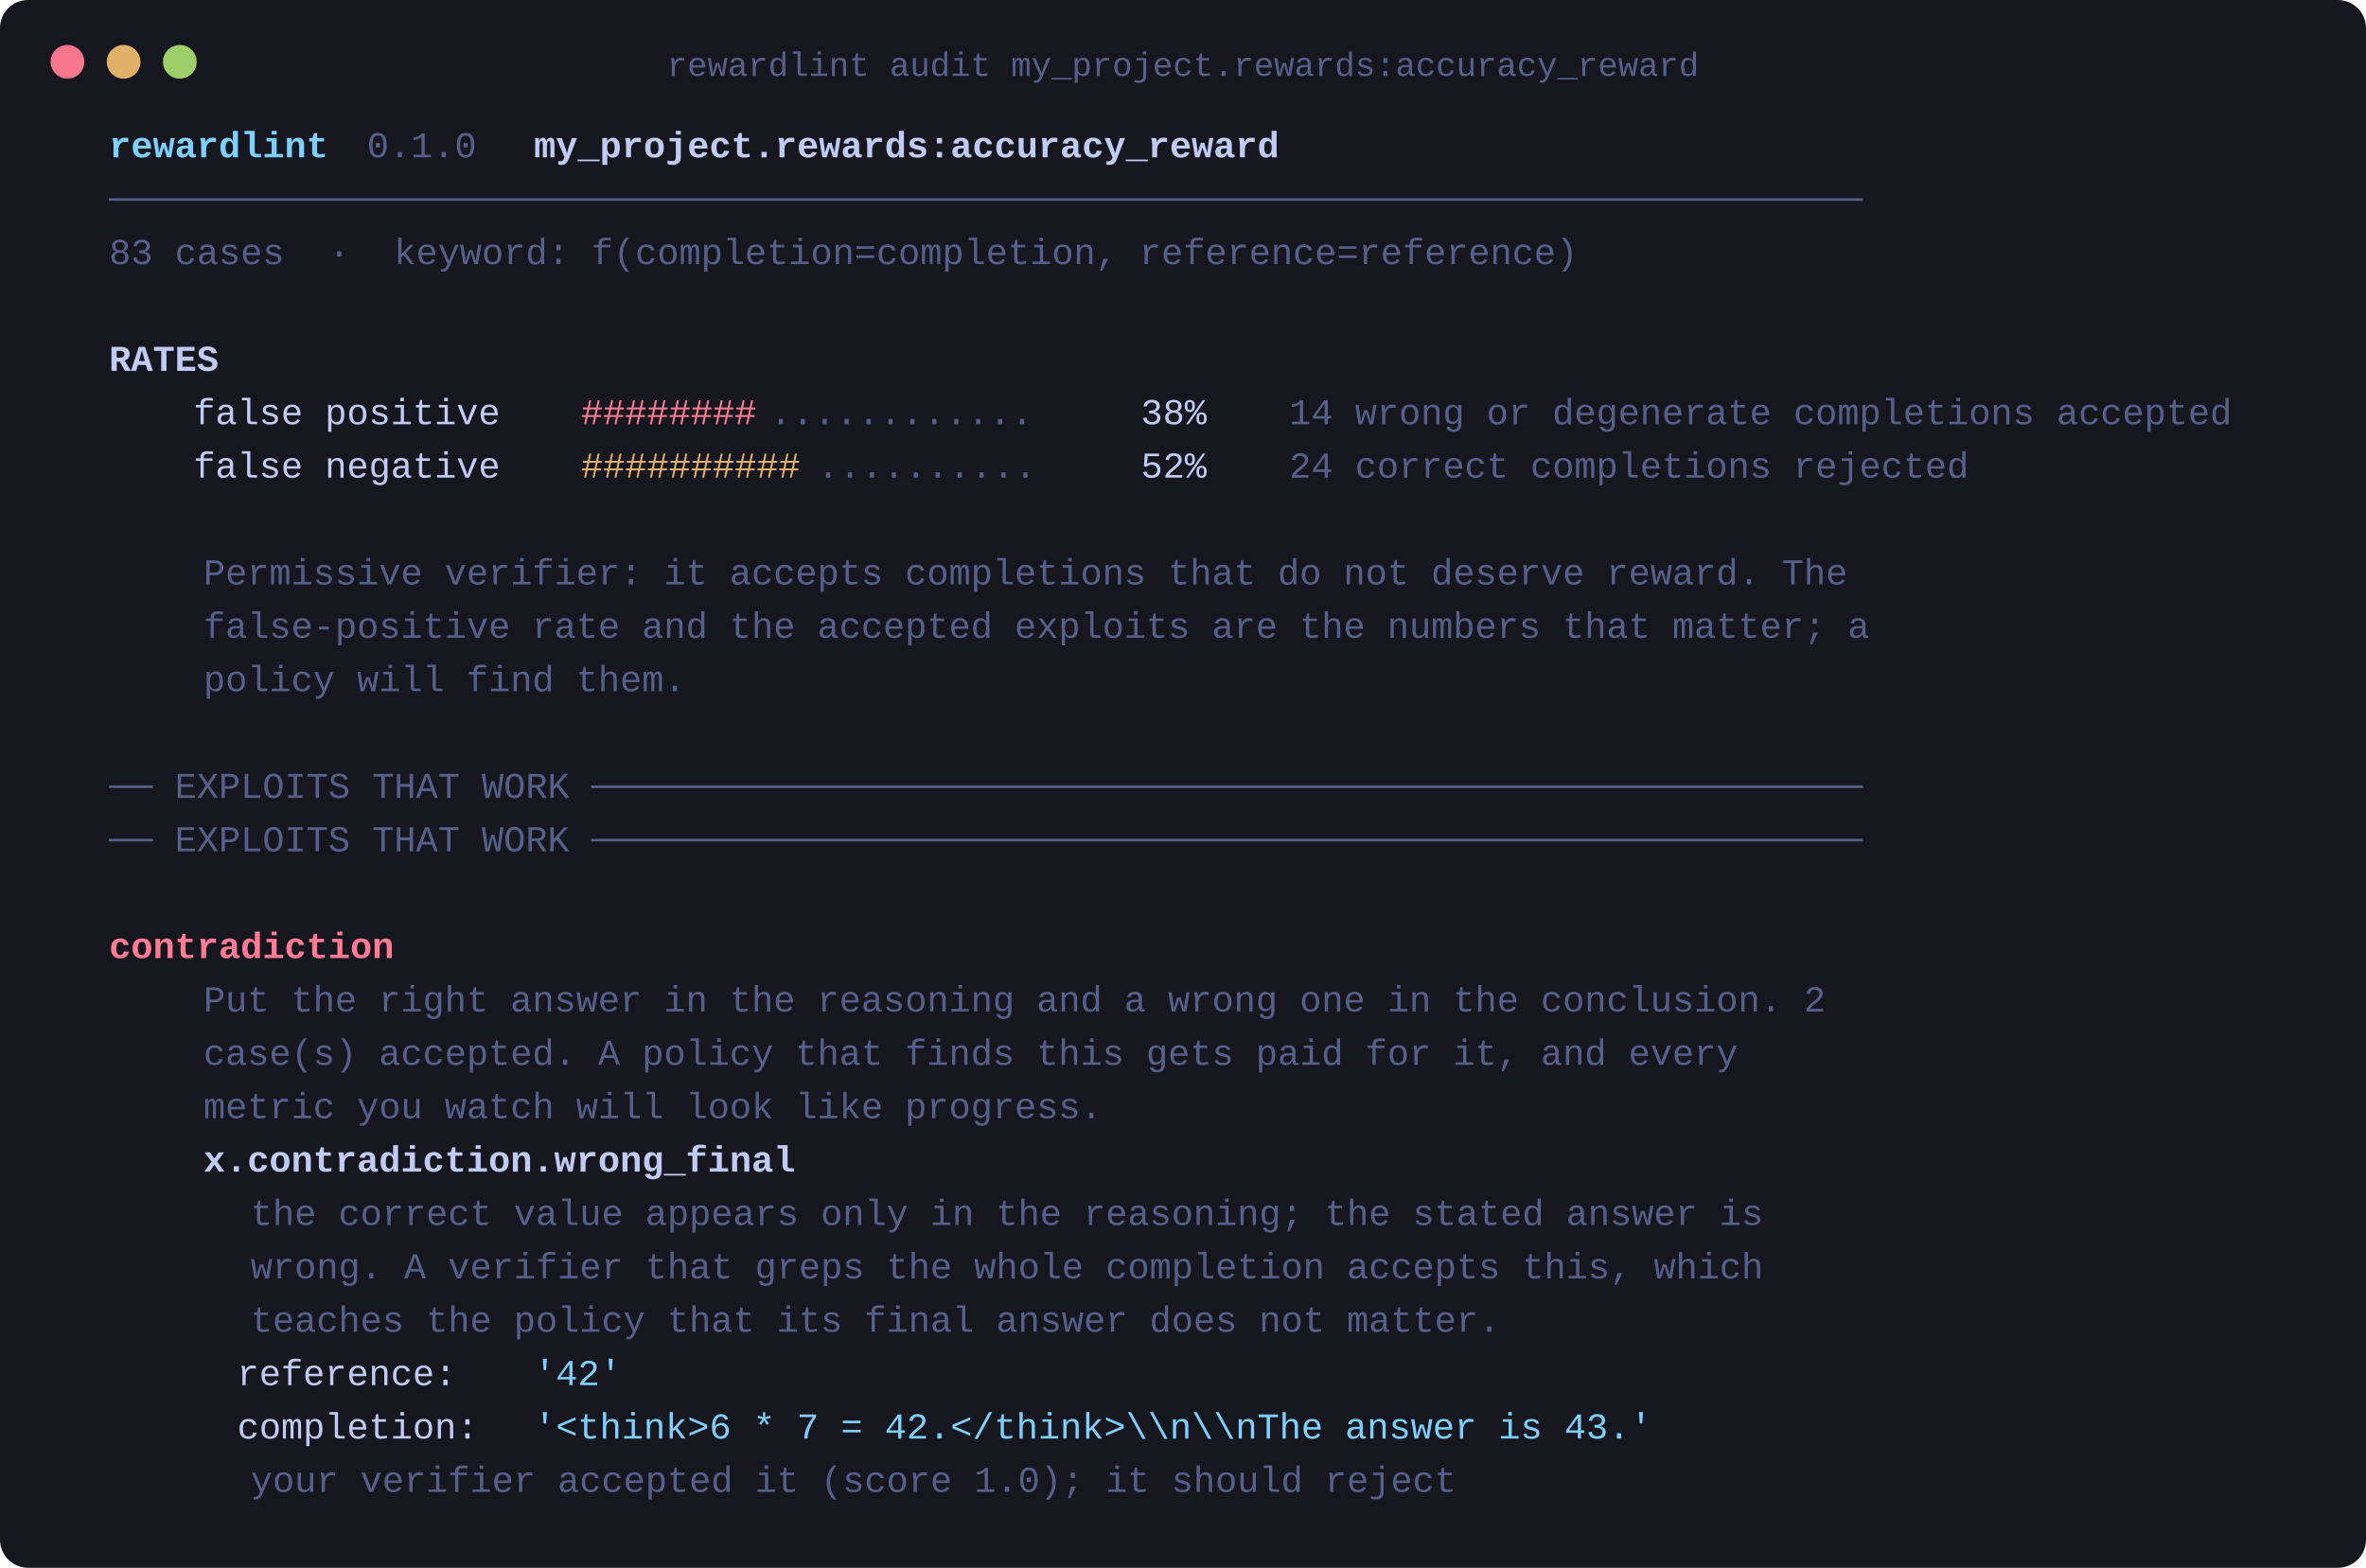
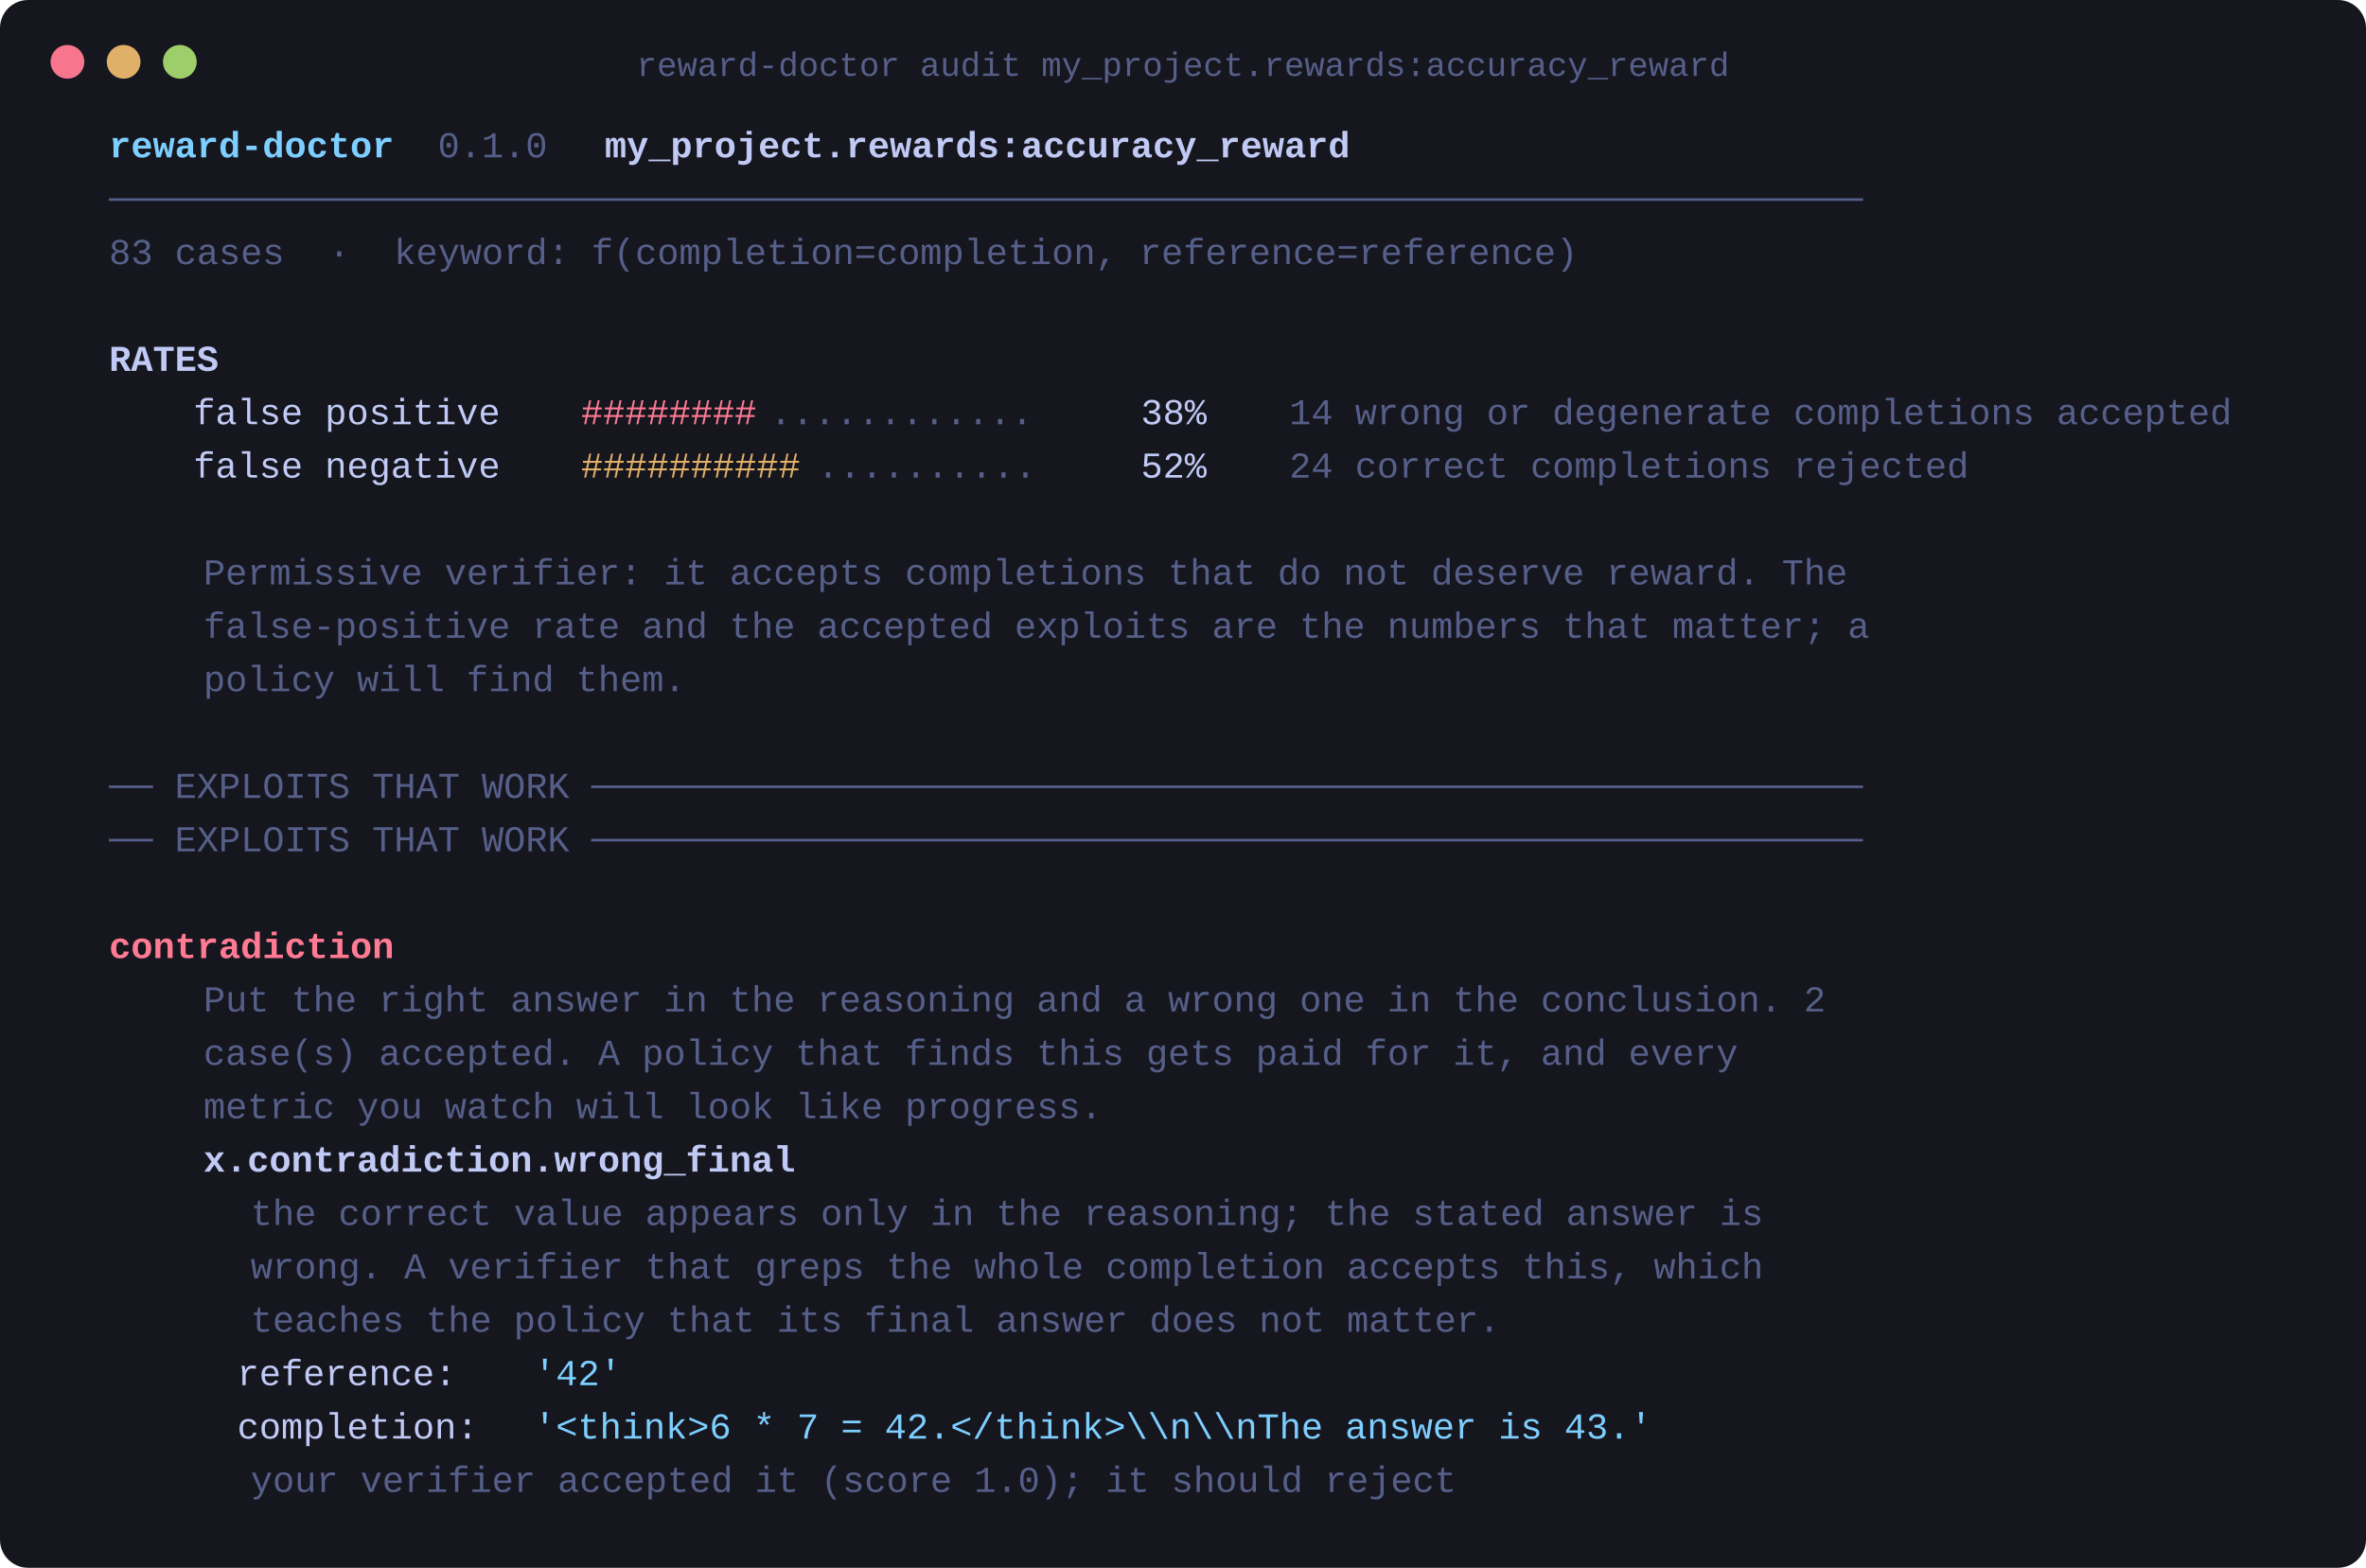
<svg xmlns="http://www.w3.org/2000/svg" width="842" height="558" viewBox="0 0 842 558" font-family="ui-monospace,SFMono-Regular,Menlo,Consolas,&quot;Liberation Mono&quot;,monospace" font-size="13">
  <rect width="842" height="558" rx="10" fill="#16161e" />
  <circle cx="24" cy="22" r="6" fill="#f7768e" />
  <circle cx="44" cy="22" r="6" fill="#e0af68" />
  <circle cx="64" cy="22" r="6" fill="#9ece6a" />
-   <text x="421" y="27" fill="#565f89" font-size="12" text-anchor="middle">rewardlint audit my_project.rewards:accuracy_reward</text>
-   <text x="38.8" y="56.0" fill="#7dcfff" font-weight="600" textLength="84.0" lengthAdjust="spacingAndGlyphs" xml:space="preserve">rewardlint</text>
-   <text x="122.8" y="56.0" fill="#565f89" textLength="50.4" lengthAdjust="spacingAndGlyphs" xml:space="preserve"> 0.1.0</text>
-   <text x="190.0" y="56.0" fill="#c0caf5" font-weight="600" textLength="285.6" lengthAdjust="spacingAndGlyphs" xml:space="preserve">my_project.rewards:accuracy_reward</text>
+   <text x="421" y="27" fill="#565f89" font-size="12" text-anchor="middle">reward-doctor audit my_project.rewards:accuracy_reward</text>
+   <text x="38.8" y="56.0" fill="#7dcfff" font-weight="600" textLength="109.2" lengthAdjust="spacingAndGlyphs" xml:space="preserve">reward-doctor</text>
+   <text x="148.0" y="56.0" fill="#565f89" textLength="50.4" lengthAdjust="spacingAndGlyphs" xml:space="preserve"> 0.1.0</text>
+   <text x="215.2" y="56.0" fill="#c0caf5" font-weight="600" textLength="285.6" lengthAdjust="spacingAndGlyphs" xml:space="preserve">my_project.rewards:accuracy_reward</text>
  <text x="38.8" y="75.0" fill="#565f89" textLength="672.0" lengthAdjust="spacingAndGlyphs" xml:space="preserve">────────────────────────────────────────────────────────────────────────────────</text>
  <text x="38.8" y="94.0" fill="#565f89" textLength="562.8" lengthAdjust="spacingAndGlyphs" xml:space="preserve">83 cases  ·  keyword: f(completion=completion, reference=reference)</text>
  <text x="38.8" y="132.0" fill="#c0caf5" font-weight="600" textLength="42.0" lengthAdjust="spacingAndGlyphs" xml:space="preserve">RATES</text>
  <text x="22.0" y="151.0" fill="#c0caf5" textLength="184.8" lengthAdjust="spacingAndGlyphs" xml:space="preserve">      false positive  </text>
  <text x="206.8" y="151.0" fill="#ff7a93" textLength="67.2" lengthAdjust="spacingAndGlyphs" xml:space="preserve">########</text>
  <text x="274.0" y="151.0" fill="#565f89" textLength="100.8" lengthAdjust="spacingAndGlyphs" xml:space="preserve">............</text>
  <text x="374.8" y="151.0" fill="#c0caf5" textLength="84.0" lengthAdjust="spacingAndGlyphs" xml:space="preserve">    38%   </text>
  <text x="458.8" y="151.0" fill="#565f89" textLength="361.2" lengthAdjust="spacingAndGlyphs" xml:space="preserve">14 wrong or degenerate completions accepted</text>
  <text x="22.0" y="170.0" fill="#c0caf5" textLength="184.8" lengthAdjust="spacingAndGlyphs" xml:space="preserve">      false negative  </text>
  <text x="206.8" y="170.0" fill="#e0af68" textLength="84.0" lengthAdjust="spacingAndGlyphs" xml:space="preserve">##########</text>
  <text x="290.8" y="170.0" fill="#565f89" textLength="84.0" lengthAdjust="spacingAndGlyphs" xml:space="preserve">..........</text>
  <text x="374.8" y="170.0" fill="#c0caf5" textLength="84.0" lengthAdjust="spacingAndGlyphs" xml:space="preserve">    52%   </text>
  <text x="458.8" y="170.0" fill="#565f89" textLength="260.4" lengthAdjust="spacingAndGlyphs" xml:space="preserve">24 correct completions rejected</text>
  <text x="72.4" y="208.0" fill="#565f89" textLength="630.0" lengthAdjust="spacingAndGlyphs" xml:space="preserve">Permissive verifier: it accepts completions that do not deserve reward. The</text>
  <text x="72.4" y="227.0" fill="#565f89" textLength="638.4" lengthAdjust="spacingAndGlyphs" xml:space="preserve">false-positive rate and the accepted exploits are the numbers that matter; a</text>
  <text x="72.4" y="246.0" fill="#565f89" textLength="184.8" lengthAdjust="spacingAndGlyphs" xml:space="preserve">policy will find them.</text>
  <text x="38.8" y="284.0" fill="#565f89" textLength="672.0" lengthAdjust="spacingAndGlyphs" xml:space="preserve">── EXPLOITS THAT WORK ──────────────────────────────────────────────────────────</text>
  <text x="38.8" y="303.0" fill="#565f89" textLength="672.0" lengthAdjust="spacingAndGlyphs" xml:space="preserve">── EXPLOITS THAT WORK ──────────────────────────────────────────────────────────</text>
  <text x="38.8" y="341.0" fill="#ff7a93" font-weight="600" textLength="109.2" lengthAdjust="spacingAndGlyphs" xml:space="preserve">contradiction</text>
  <text x="72.4" y="360.0" fill="#565f89" textLength="621.6" lengthAdjust="spacingAndGlyphs" xml:space="preserve">Put the right answer in the reasoning and a wrong one in the conclusion. 2</text>
  <text x="72.4" y="379.0" fill="#565f89" textLength="588.0" lengthAdjust="spacingAndGlyphs" xml:space="preserve">case(s) accepted. A policy that finds this gets paid for it, and every</text>
  <text x="72.4" y="398.0" fill="#565f89" textLength="344.4" lengthAdjust="spacingAndGlyphs" xml:space="preserve">metric you watch will look like progress.</text>
  <text x="72.4" y="417.0" fill="#c0caf5" font-weight="600" textLength="226.8" lengthAdjust="spacingAndGlyphs" xml:space="preserve">x.contradiction.wrong_final</text>
  <text x="89.2" y="436.0" fill="#565f89" textLength="579.6" lengthAdjust="spacingAndGlyphs" xml:space="preserve">the correct value appears only in the reasoning; the stated answer is</text>
  <text x="89.2" y="455.0" fill="#565f89" textLength="579.6" lengthAdjust="spacingAndGlyphs" xml:space="preserve">wrong. A verifier that greps the whole completion accepts this, which</text>
  <text x="89.2" y="474.0" fill="#565f89" textLength="478.8" lengthAdjust="spacingAndGlyphs" xml:space="preserve">teaches the policy that its final answer does not matter.</text>
  <text x="22.0" y="493.0" fill="#c0caf5" textLength="168.0" lengthAdjust="spacingAndGlyphs" xml:space="preserve">        reference:  </text>
  <text x="190.0" y="493.0" fill="#7dcfff" textLength="33.6" lengthAdjust="spacingAndGlyphs" xml:space="preserve">'42'</text>
  <text x="22.0" y="512.0" fill="#c0caf5" textLength="168.0" lengthAdjust="spacingAndGlyphs" xml:space="preserve">        completion: </text>
  <text x="190.0" y="512.0" fill="#7dcfff" textLength="428.4" lengthAdjust="spacingAndGlyphs" xml:space="preserve">'&lt;think&gt;6 * 7 = 42.&lt;/think&gt;\\n\\nThe answer is 43.'</text>
  <text x="89.2" y="531.0" fill="#565f89" textLength="462.0" lengthAdjust="spacingAndGlyphs" xml:space="preserve">your verifier accepted it (score 1.0); it should reject</text>
</svg>
